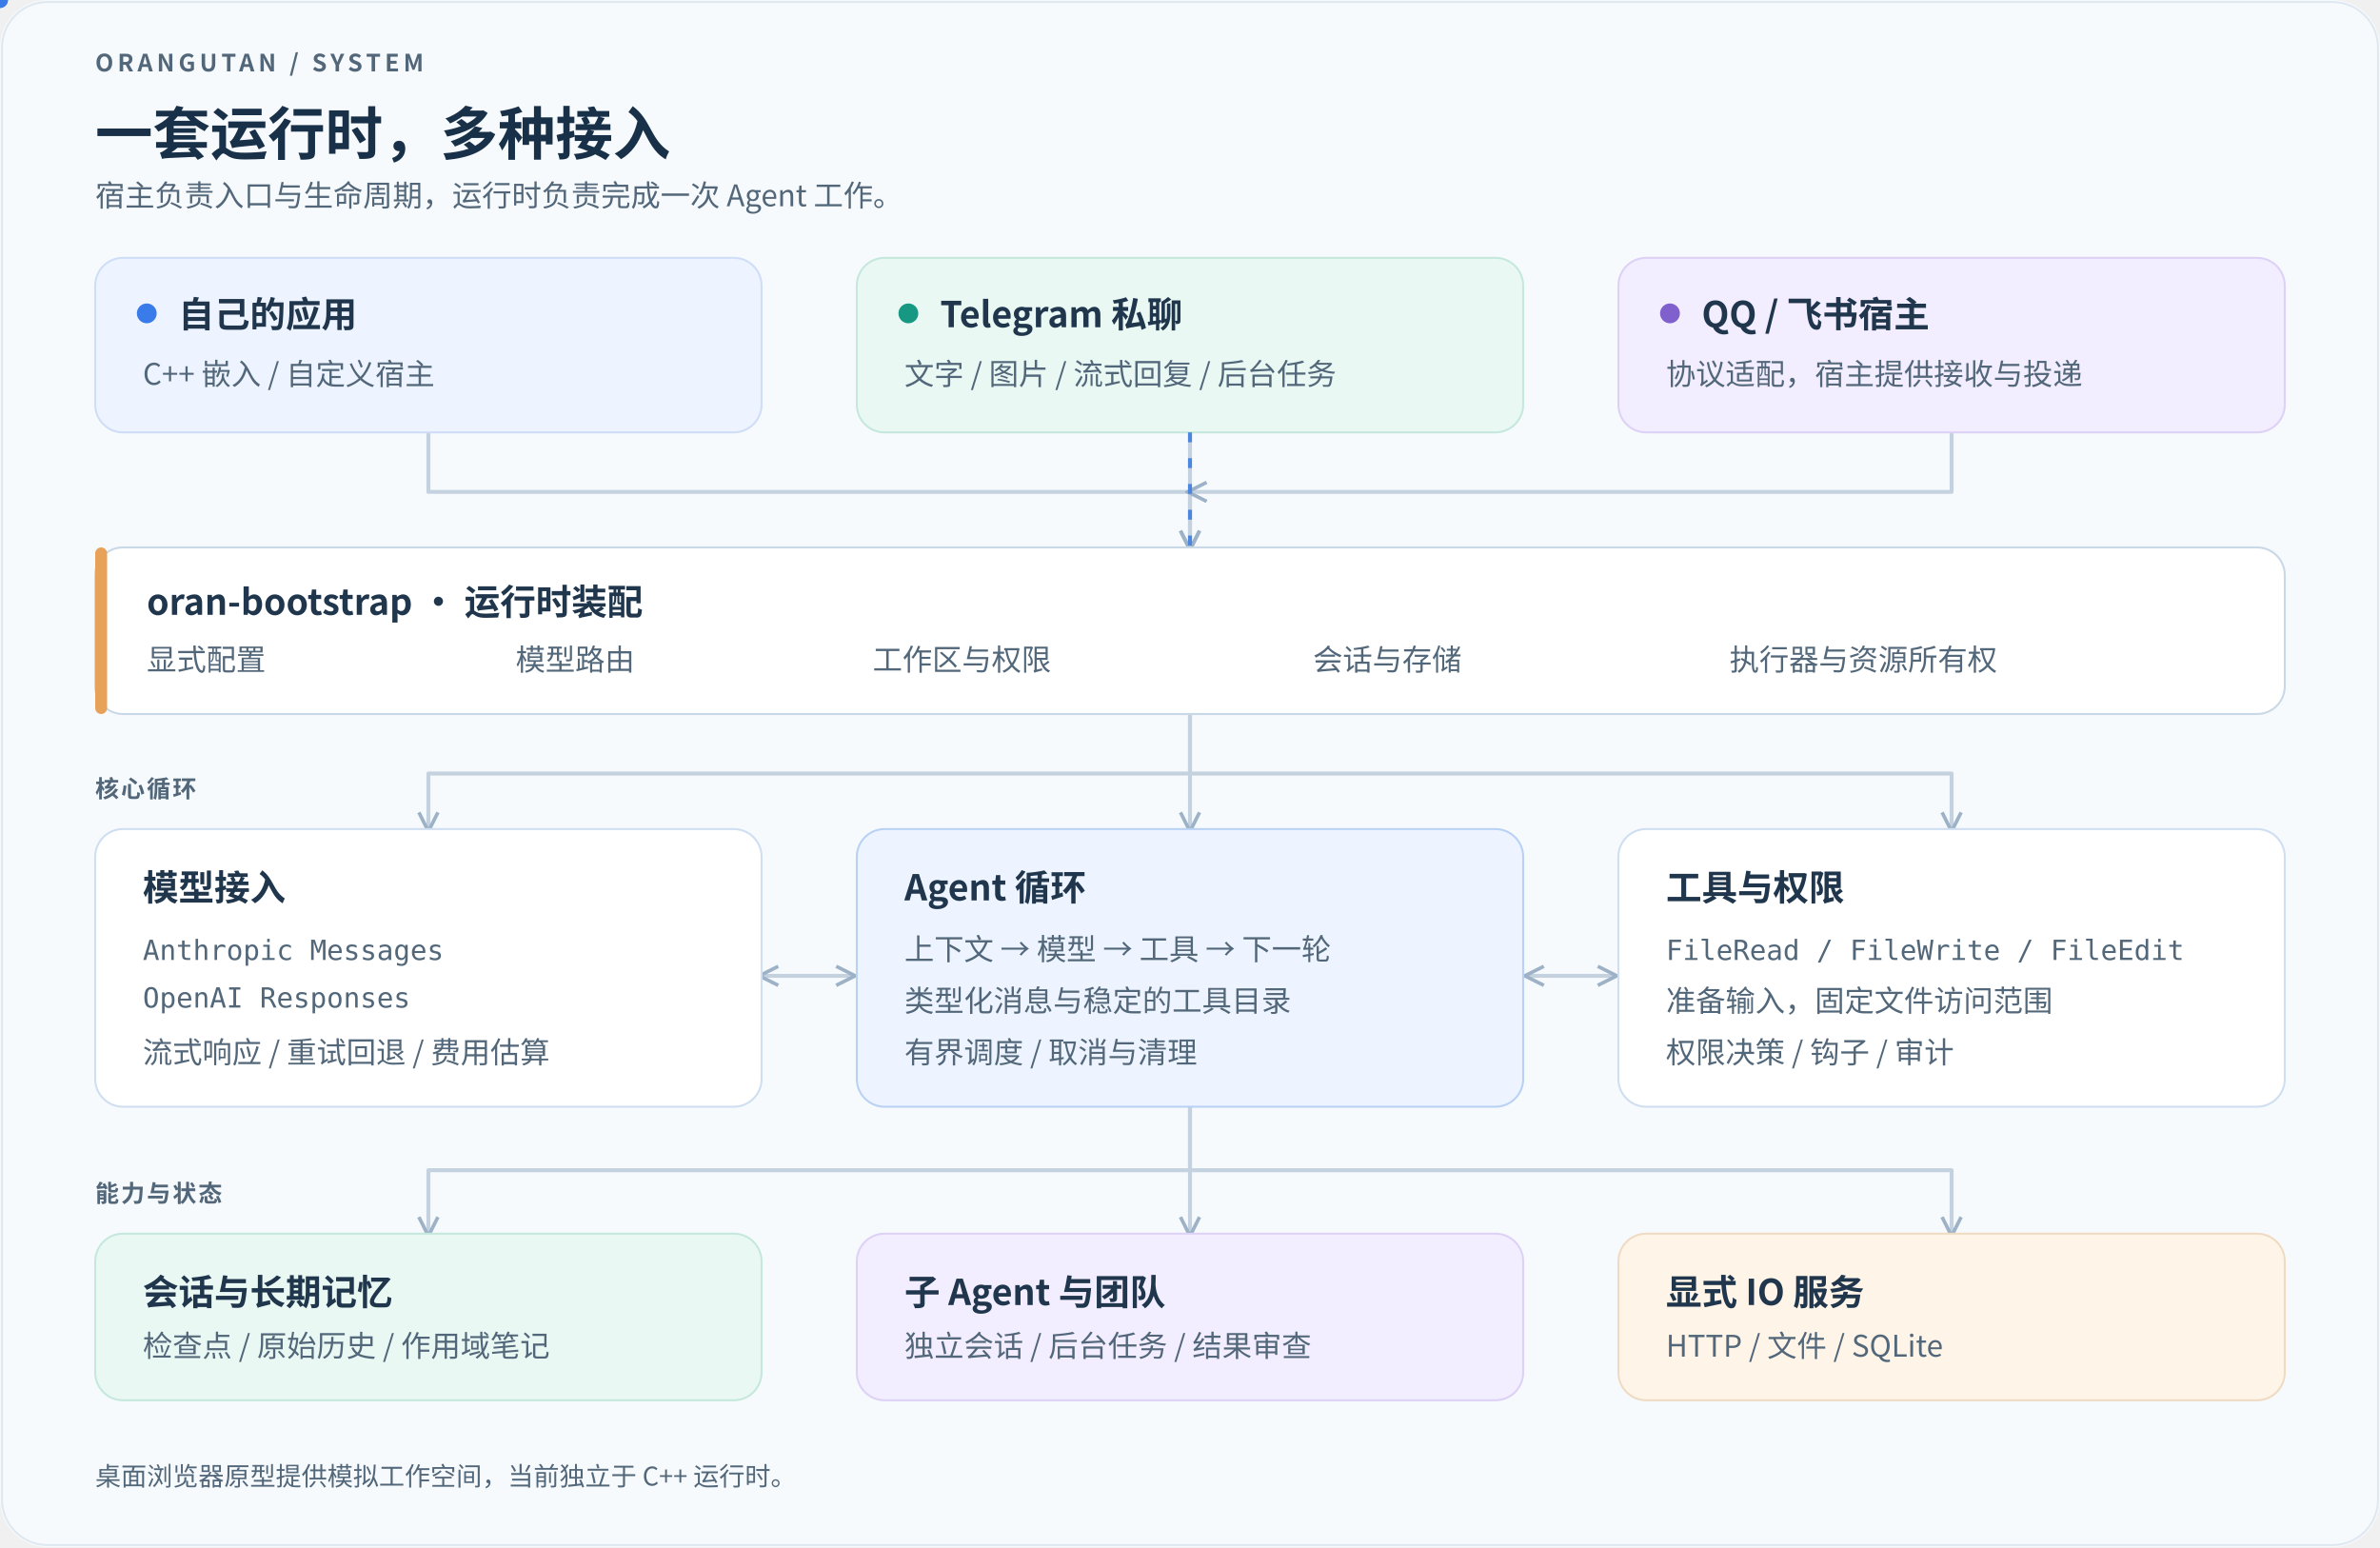
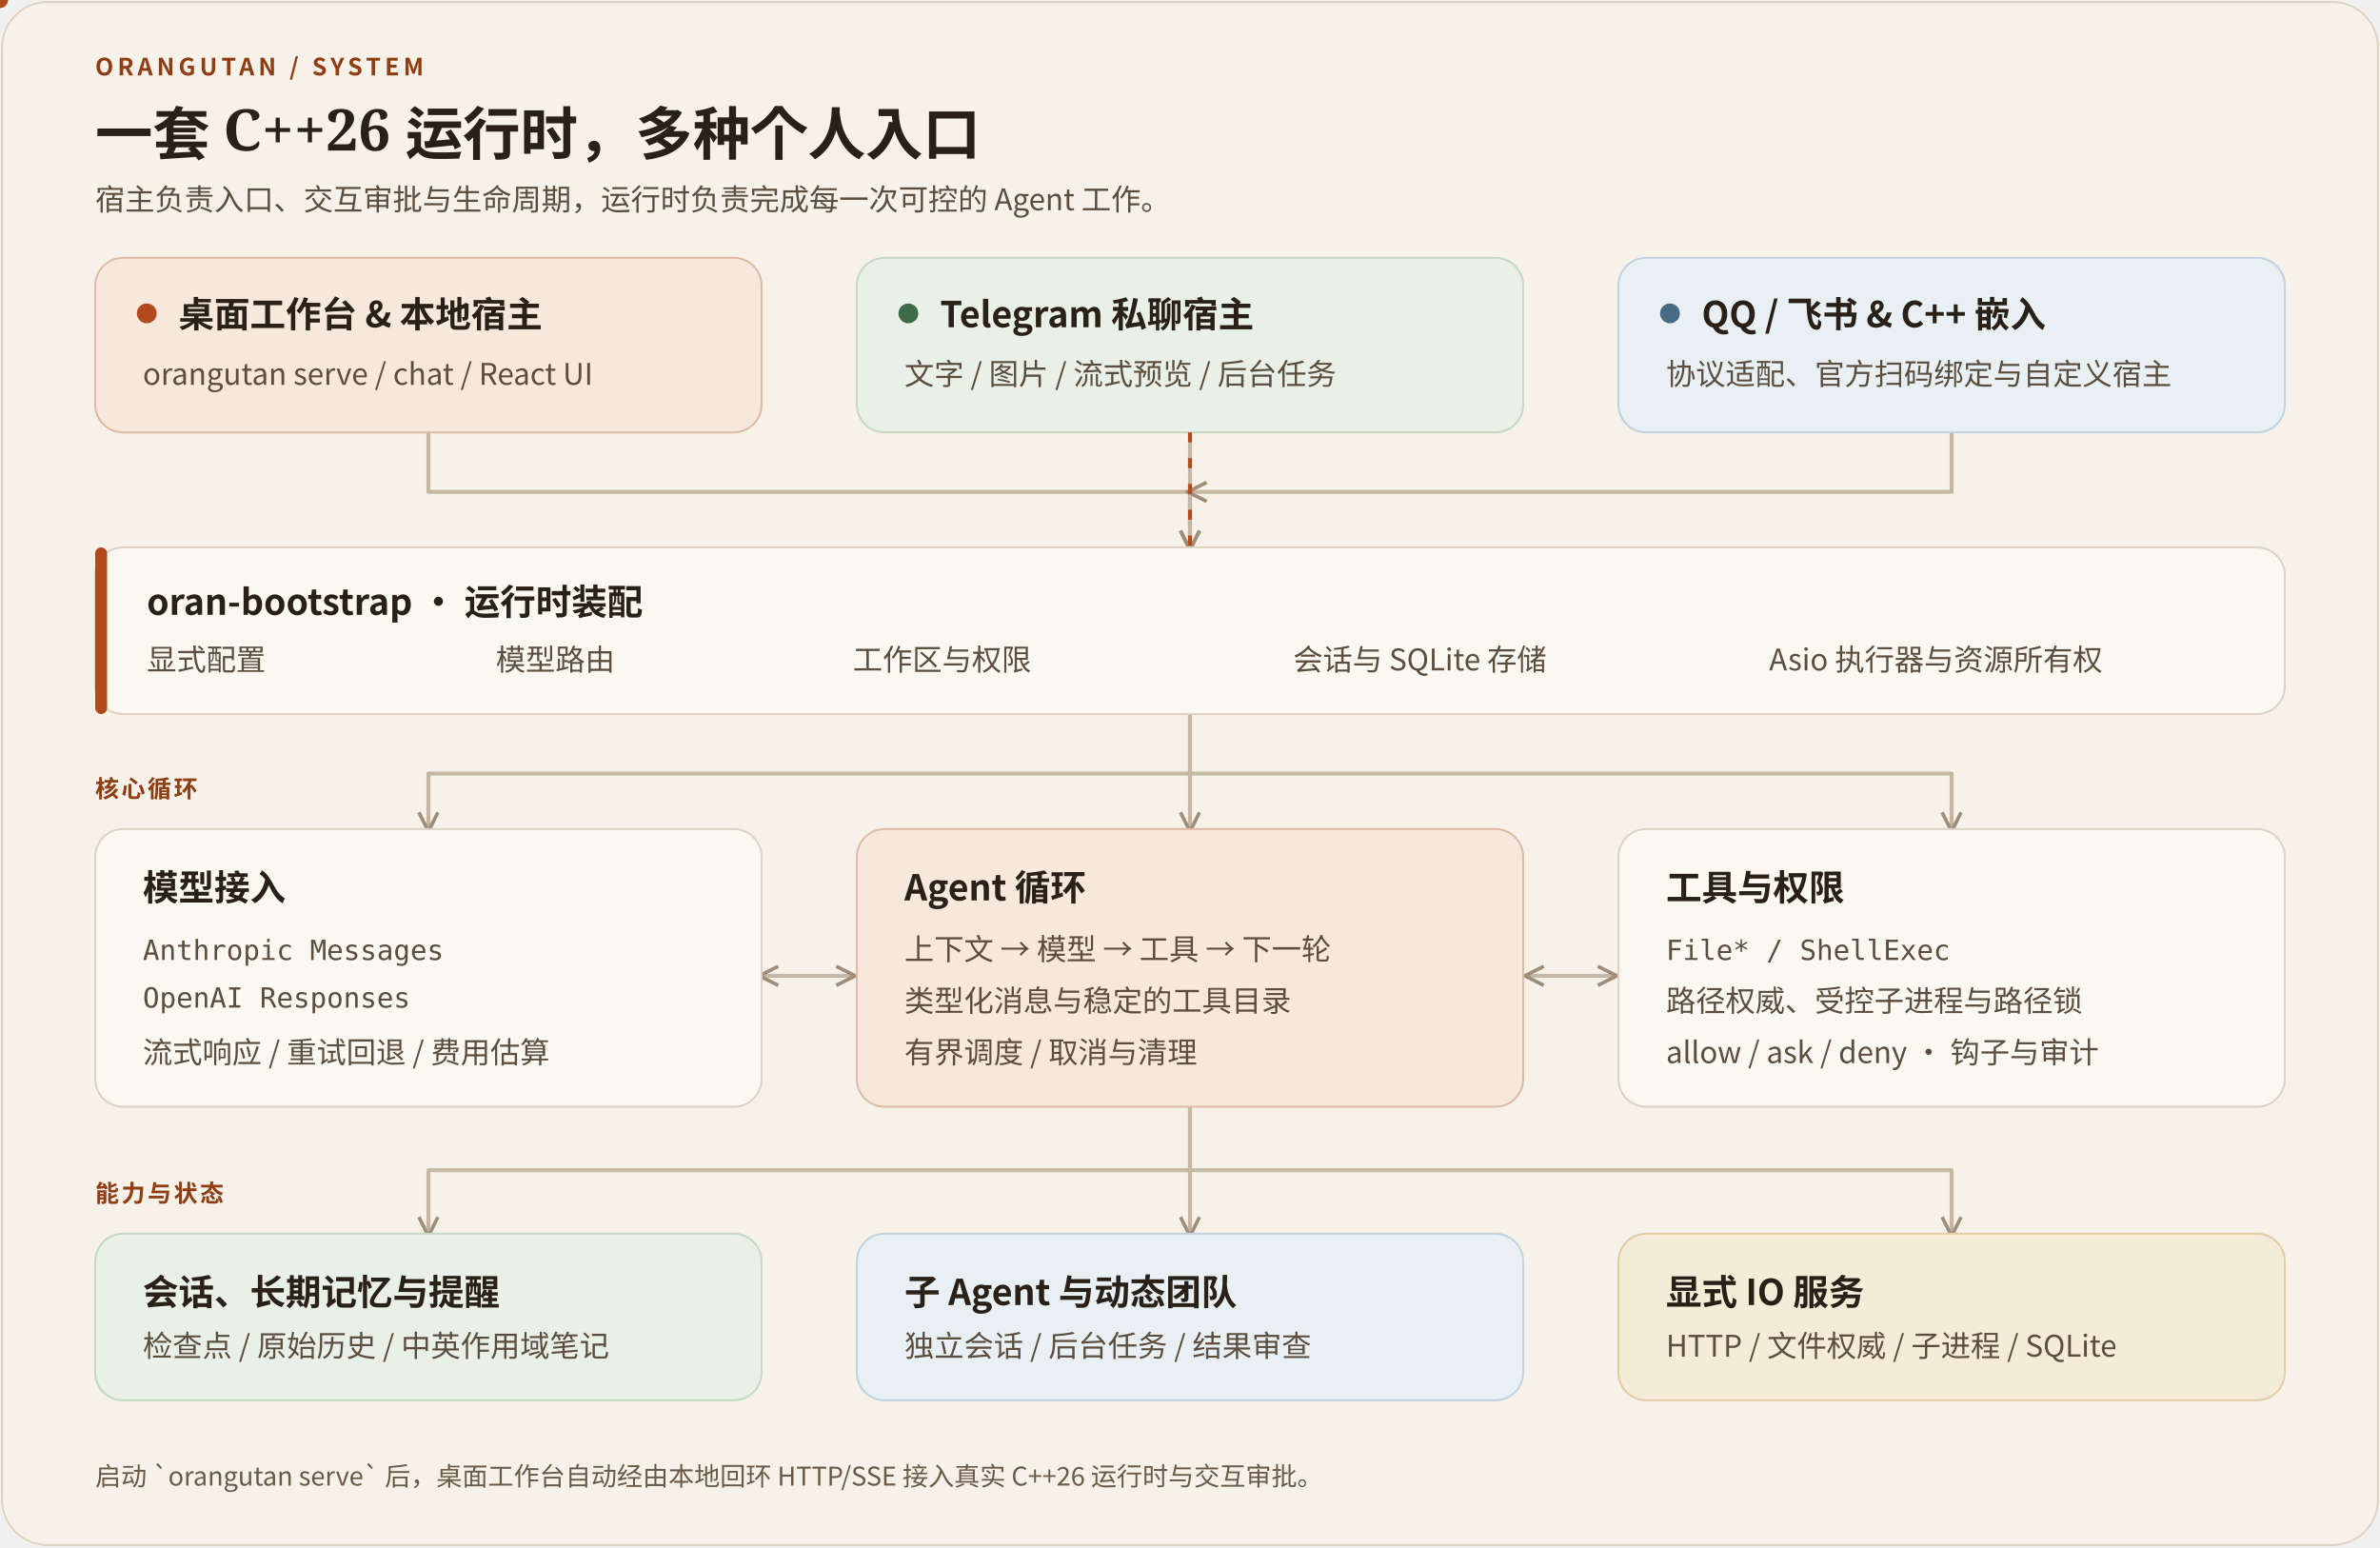
<svg xmlns="http://www.w3.org/2000/svg" width="1200" height="780" viewBox="0 0 1200 780" role="img" aria-labelledby="title desc">
  <defs>
    <style>
-       text{font-family:"Noto Sans CJK SC","Microsoft YaHei",system-ui,sans-serif}
-       .eyebrow{font-size:12px;font-weight:700;letter-spacing:2px;fill:#526779}
-       .heading{font-size:29px;font-weight:700;fill:#183149}
-       .subtitle{font-size:15px;fill:#526779}
-       .label{font-size:18px;font-weight:700;fill:#20364c}
-       .body{font-size:15px;fill:#526779}
-       .small{font-size:13px;fill:#526779}
-       .mono{font-family:"Cascadia Code",Consolas,monospace;font-size:14px;fill:#526779}
-       .section{font-size:12px;font-weight:700;letter-spacing:1px;fill:#526779}
-       .wire{fill:none;stroke:#c4d2e0;stroke-width:2;stroke-linecap:round;stroke-linejoin:round}
-       .flow{fill:none;stroke:#4c87df;stroke-width:2;stroke-dasharray:5 8;animation:travel 3s linear infinite}
+       text{font-family:"Noto Sans CJK SC","Sarasa UI SC","Microsoft YaHei",system-ui,sans-serif}
+       .serif{font-family:Georgia,"Noto Serif SC","Source Han Serif SC","Songti SC",serif}
+       .eyebrow{font-size:12px;font-weight:700;letter-spacing:2px;fill:#8f3e14}
+       .heading{font-size:29px;font-weight:700;fill:#292118}
+       .subtitle{font-size:15px;fill:#5b4e3f}
+       .label{font-size:18px;font-weight:700;fill:#292118}
+       .body{font-size:15px;fill:#5b4e3f}
+       .small{font-size:13px;fill:#695a47}
+       .mono{font-family:"Cascadia Code",Consolas,monospace;font-size:14px;fill:#5b4e3f}
+       .section{font-size:12px;font-weight:700;letter-spacing:1.2px;fill:#8f3e14}
+       .wire{fill:none;stroke:#c4b7a4;stroke-width:2;stroke-linecap:round;stroke-linejoin:round}
+       .flow{fill:none;stroke:#b24a1d;stroke-width:2;stroke-dasharray:5 8;animation:travel 3s linear infinite}
      @keyframes travel{to{stroke-dashoffset:-52}}
      @media(prefers-reduced-motion:reduce){.motion{display:none}.flow{animation:none}}
    </style>
    <marker id="arrow" viewBox="0 0 10 10" refX="8" refY="5" markerWidth="6" markerHeight="6" orient="auto-start-reverse">
-       <path d="M1 1 9 5 1 9" fill="none" stroke="#9db2c6" stroke-width="1.5" />
+       <path d="M1 1 9 5 1 9" fill="none" stroke="#9e8e79" stroke-width="1.5" />
    </marker>
  </defs>
-   <rect width="1200" height="780" rx="24" fill="#f7fafd" />
-   <rect x="1" y="1" width="1198" height="778" rx="23" fill="none" stroke="#dfE8f0" />
-   <text x="48" y="36" class="eyebrow">ORANGUTAN / SYSTEM</text>
-   <text x="48" y="78" class="heading">一套运行时，多种接入</text>
-   <text x="48" y="104" class="subtitle">宿主负责入口与生命周期，运行时负责完成一次 Agent 工作。</text>
+   <rect width="1200" height="780" rx="24" fill="#f6f2ea" />
+   <rect x="1" y="1" width="1198" height="778" rx="23" fill="none" stroke="#dcd3c4" />
+   <text x="48" y="38" class="eyebrow">ORANGUTAN / SYSTEM</text>
+   <text x="48" y="78" class="serif heading">一套 C++26 运行时，多种个人入口</text>
+   <text x="48" y="106" class="subtitle">宿主负责入口、交互审批与生命周期，运行时负责完成每一次可控的 Agent 工作。</text>
  <g class="wire" marker-end="url(#arrow)">
    <path d="M216 218 V248 H600 V276" />
    <path d="M600 218 V276" />
    <path d="M984 218 V248 H600" />
    <path d="M600 360 V390 H216 V418" />
    <path d="M600 360 V418" />
    <path d="M600 390 H984 V418" />
    <path d="M384 492 H430" marker-start="url(#arrow)" />
    <path d="M770 492 H814" marker-start="url(#arrow)" />
    <path d="M600 558 V590 H216 V622" />
    <path d="M600 558 V622" />
    <path d="M600 590 H984 V622" />
  </g>
  <g class="card">
-     <rect x="48" y="130" width="336" height="88" rx="14" fill="#edf3ff" stroke="#cfdef6" />
-     <circle cx="74" cy="158" r="5" fill="#397be8" />
-     <text x="90" y="165" class="label">自己的应用</text>
-     <text x="72" y="194" class="body">C++ 嵌入 / 自定义宿主</text>
+     <rect x="48" y="130" width="336" height="88" rx="14" fill="#f7e8dc" stroke="#ddbca6" />
+     <circle cx="74" cy="158" r="5" fill="#b24a1d" />
+     <text x="90" y="165" class="label">桌面工作台 &amp; 本地宿主</text>
+     <text x="72" y="194" class="body">orangutan serve / chat / React UI</text>
  </g>
  <g class="card">
-     <rect x="432" y="130" width="336" height="88" rx="14" fill="#eaf8f4" stroke="#c5e8dc" />
-     <circle cx="458" cy="158" r="5" fill="#169882" />
-     <text x="474" y="165" class="label">Telegram 私聊</text>
-     <text x="456" y="194" class="body">文字 / 图片 / 流式回复 / 后台任务</text>
+     <rect x="432" y="130" width="336" height="88" rx="14" fill="#e9f0e7" stroke="#c4d9c6" />
+     <circle cx="458" cy="158" r="5" fill="#3d6b4a" />
+     <text x="474" y="165" class="label">Telegram 私聊宿主</text>
+     <text x="456" y="194" class="body">文字 / 图片 / 流式预览 / 后台任务</text>
  </g>
  <g class="card">
-     <rect x="816" y="130" width="336" height="88" rx="14" fill="#f2edff" stroke="#ded1f6" />
-     <circle cx="842" cy="158" r="5" fill="#8060cc" />
-     <text x="858" y="165" class="label">QQ / 飞书宿主</text>
-     <text x="840" y="194" class="body">协议适配，宿主提供接收与投递</text>
+     <rect x="816" y="130" width="336" height="88" rx="14" fill="#e8f0f4" stroke="#c1d3df" />
+     <circle cx="842" cy="158" r="5" fill="#476b83" />
+     <text x="858" y="165" class="label">QQ / 飞书 &amp; C++ 嵌入</text>
+     <text x="840" y="194" class="body">协议适配、官方扫码绑定与自定义宿主</text>
  </g>
  <g class="card">
-     <rect x="48" y="276" width="1104" height="84" rx="14" fill="#fff" stroke="#c9d8e6" />
-     <rect x="48" y="276" width="6" height="84" rx="3" fill="#e7a158" />
+     <rect x="48" y="276" width="1104" height="84" rx="14" fill="#fbf8f2" stroke="#dcd3c4" />
+     <rect x="48" y="276" width="6" height="84" rx="3" fill="#b24a1d" />
    <text x="74" y="310" class="label">oran-bootstrap · 运行时装配</text>
    <text x="74" y="338" class="body">显式配置</text>
-     <text x="260" y="338" class="body">模型路由</text>
-     <text x="440" y="338" class="body">工作区与权限</text>
-     <text x="662" y="338" class="body">会话与存储</text>
-     <text x="872" y="338" class="body">执行器与资源所有权</text>
+     <text x="250" y="338" class="body">模型路由</text>
+     <text x="430" y="338" class="body">工作区与权限</text>
+     <text x="652" y="338" class="body">会话与 SQLite 存储</text>
+     <text x="892" y="338" class="body">Asio 执行器与资源所有权</text>
  </g>
  <text x="48" y="402" class="section">核心循环</text>
  <g class="card">
-     <rect x="48" y="418" width="336" height="140" rx="14" fill="#fff" stroke="#cfdef0" />
+     <rect x="48" y="418" width="336" height="140" rx="14" fill="#fbf8f2" stroke="#dcd3c4" />
    <text x="72" y="454" class="label">模型接入</text>
    <text x="72" y="484" class="mono">Anthropic Messages</text>
    <text x="72" y="508" class="mono">OpenAI Responses</text>
    <text x="72" y="536" class="body">流式响应 / 重试回退 / 费用估算</text>
  </g>
  <g class="card">
-     <rect x="432" y="418" width="336" height="140" rx="14" fill="#edf4ff" stroke="#b9d1f4" />
+     <rect x="432" y="418" width="336" height="140" rx="14" fill="#f7e8dc" stroke="#ddbca6" />
    <text x="456" y="454" class="label">Agent 循环</text>
    <text x="456" y="484" class="body">上下文 → 模型 → 工具 → 下一轮</text>
    <text x="456" y="510" class="body">类型化消息与稳定的工具目录</text>
    <text x="456" y="536" class="body">有界调度 / 取消与清理</text>
  </g>
  <g class="card">
-     <rect x="816" y="418" width="336" height="140" rx="14" fill="#fff" stroke="#cfdef0" />
+     <rect x="816" y="418" width="336" height="140" rx="14" fill="#fbf8f2" stroke="#dcd3c4" />
    <text x="840" y="454" class="label">工具与权限</text>
-     <text x="840" y="484" class="mono">FileRead / FileWrite / FileEdit</text>
-     <text x="840" y="510" class="body">准备输入，固定文件访问范围</text>
-     <text x="840" y="536" class="body">权限决策 / 钩子 / 审计</text>
+     <text x="840" y="484" class="mono">File* / ShellExec</text>
+     <text x="840" y="510" class="body">路径权威、受控子进程与路径锁</text>
+     <text x="840" y="536" class="body">allow / ask / deny · 钩子与审计</text>
  </g>
  <text x="48" y="606" class="section">能力与状态</text>
  <g class="card">
-     <rect x="48" y="622" width="336" height="84" rx="14" fill="#eaf8f4" stroke="#c5e8dc" />
-     <text x="72" y="658" class="label">会话与长期记忆</text>
-     <text x="72" y="684" class="body">检查点 / 原始历史 / 作用域笔记</text>
+     <rect x="48" y="622" width="336" height="84" rx="14" fill="#e9f0e7" stroke="#c4d9c6" />
+     <text x="72" y="658" class="label">会话、长期记忆与提醒</text>
+     <text x="72" y="684" class="body">检查点 / 原始历史 / 中英作用域笔记</text>
  </g>
  <g class="card">
-     <rect x="432" y="622" width="336" height="84" rx="14" fill="#f2edff" stroke="#ded1f6" />
-     <text x="456" y="658" class="label">子 Agent 与团队</text>
+     <rect x="432" y="622" width="336" height="84" rx="14" fill="#e8f0f4" stroke="#c1d3df" />
+     <text x="456" y="658" class="label">子 Agent 与动态团队</text>
    <text x="456" y="684" class="body">独立会话 / 后台任务 / 结果审查</text>
  </g>
  <g class="card">
-     <rect x="816" y="622" width="336" height="84" rx="14" fill="#fff4e8" stroke="#efdbc2" />
+     <rect x="816" y="622" width="336" height="84" rx="14" fill="#f5ecd8" stroke="#e2cda6" />
    <text x="840" y="658" class="label">显式 IO 服务</text>
-     <text x="840" y="684" class="body">HTTP / 文件 / SQLite</text>
+     <text x="840" y="684" class="body">HTTP / 文件权威 / 子进程 / SQLite</text>
  </g>
  <path class="flow motion" d="M600 218 V276" />
-   <circle r="4" fill="#397be8" class="motion">
+   <circle r="4" fill="#b24a1d" class="motion">
    <animateMotion dur="5s" repeatCount="indefinite" path="M216 218 V248 H600 V276" />
  </circle>
-   <circle r="4" fill="#169882" class="motion" opacity="0">
+   <circle r="4" fill="#3d6b4a" class="motion" opacity="0">
    <animate attributeName="opacity" values="0;1;1;0" keyTimes="0;0.1;0.9;1" dur="5s" begin="1.6s" repeatCount="indefinite" />
    <animateMotion dur="5s" begin="1.6s" repeatCount="indefinite" path="M600 218 V276" />
  </circle>
-   <circle r="4" fill="#8060cc" class="motion" opacity="0">
+   <circle r="4" fill="#476b83" class="motion" opacity="0">
    <animate attributeName="opacity" values="0;1;1;0" keyTimes="0;0.1;0.9;1" dur="5s" begin="3.2s" repeatCount="indefinite" />
    <animateMotion dur="5s" begin="3.2s" repeatCount="indefinite" path="M984 218 V248 H600 V276" />
  </circle>
-   <circle r="4" fill="#397be8" class="motion">
+   <circle r="4" fill="#b24a1d" class="motion">
    <animateMotion dur="4s" repeatCount="indefinite" path="M384 492 H432 M768 492 H816" />
  </circle>
-   <circle r="4" fill="#8060cc" class="motion" opacity="0">
+   <circle r="4" fill="#3d6b4a" class="motion" opacity="0">
    <animate attributeName="opacity" values="0;1;1;0" keyTimes="0;0.1;0.9;1" dur="4s" begin="2s" repeatCount="indefinite" />
    <animateMotion dur="4s" begin="2s" repeatCount="indefinite" path="M600 558 V622" />
  </circle>
-   <text x="48" y="749" class="small">桌面浏览器原型提供模拟工作空间，当前独立于 C++ 运行时。</text>
+   <text x="48" y="749" class="small">启动 `orangutan serve` 后，桌面工作台自动经由本地回环 HTTP/SSE 接入真实 C++26 运行时与交互审批。</text>
</svg>
